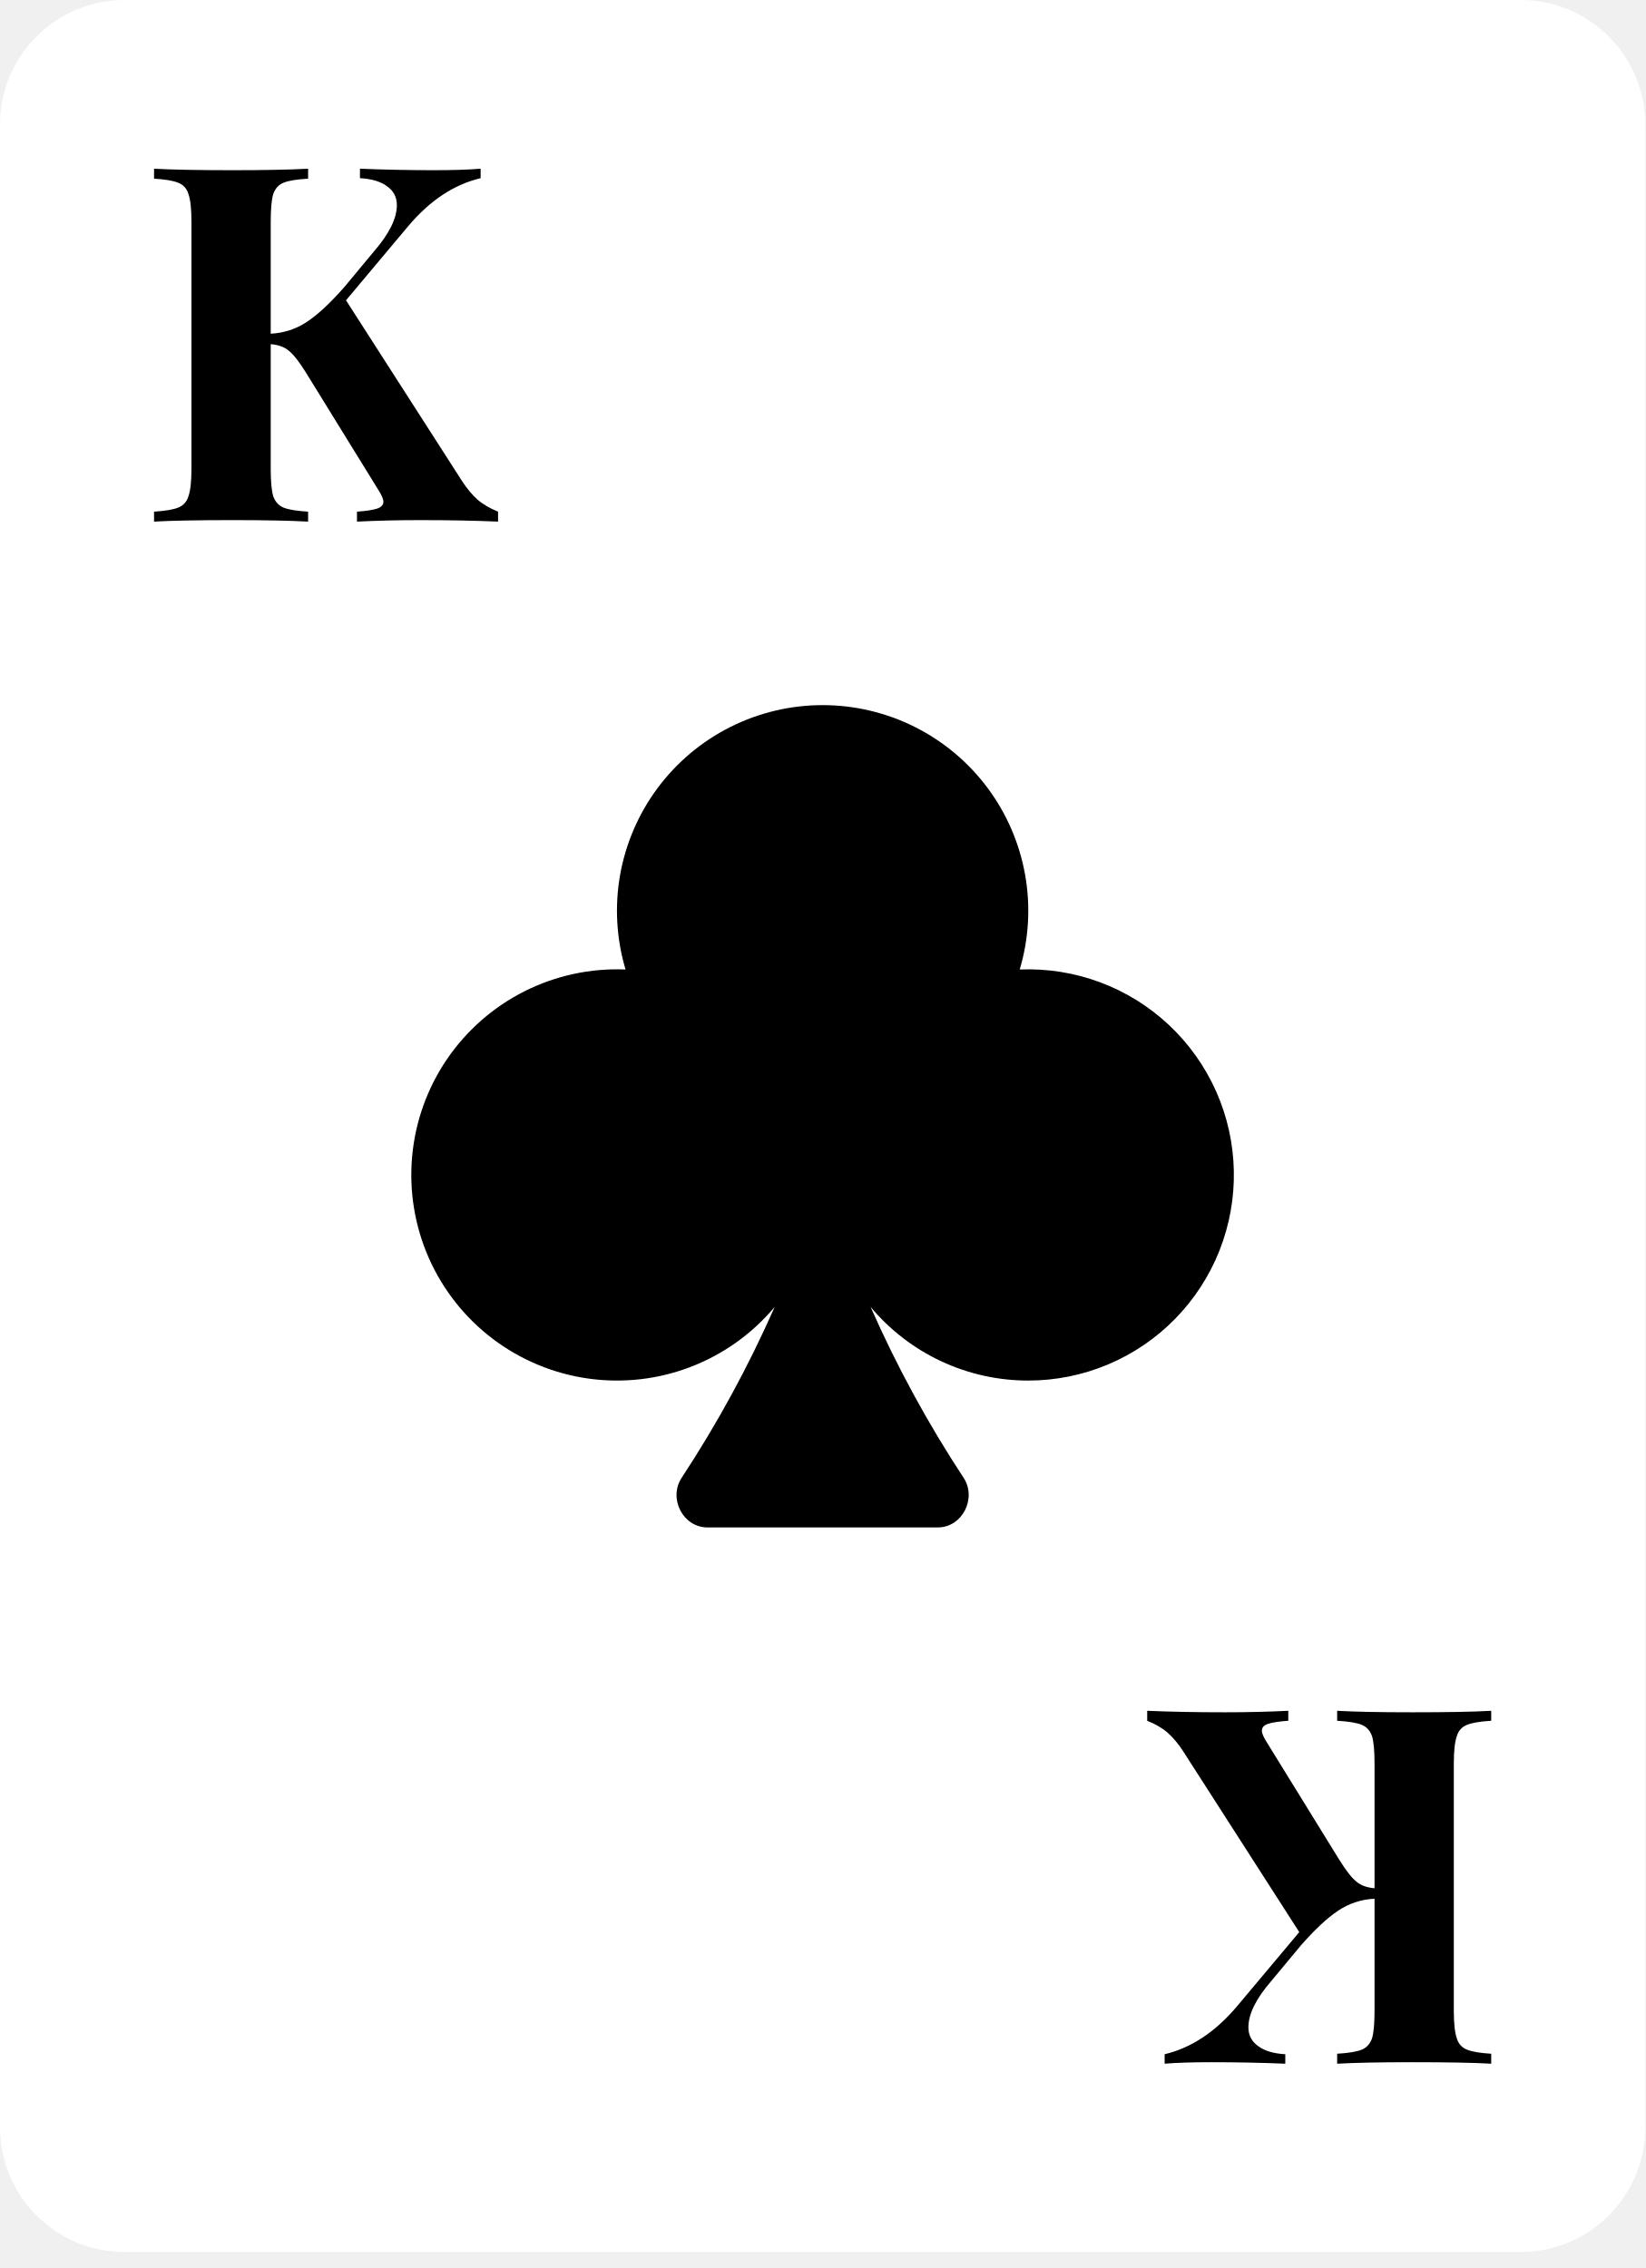
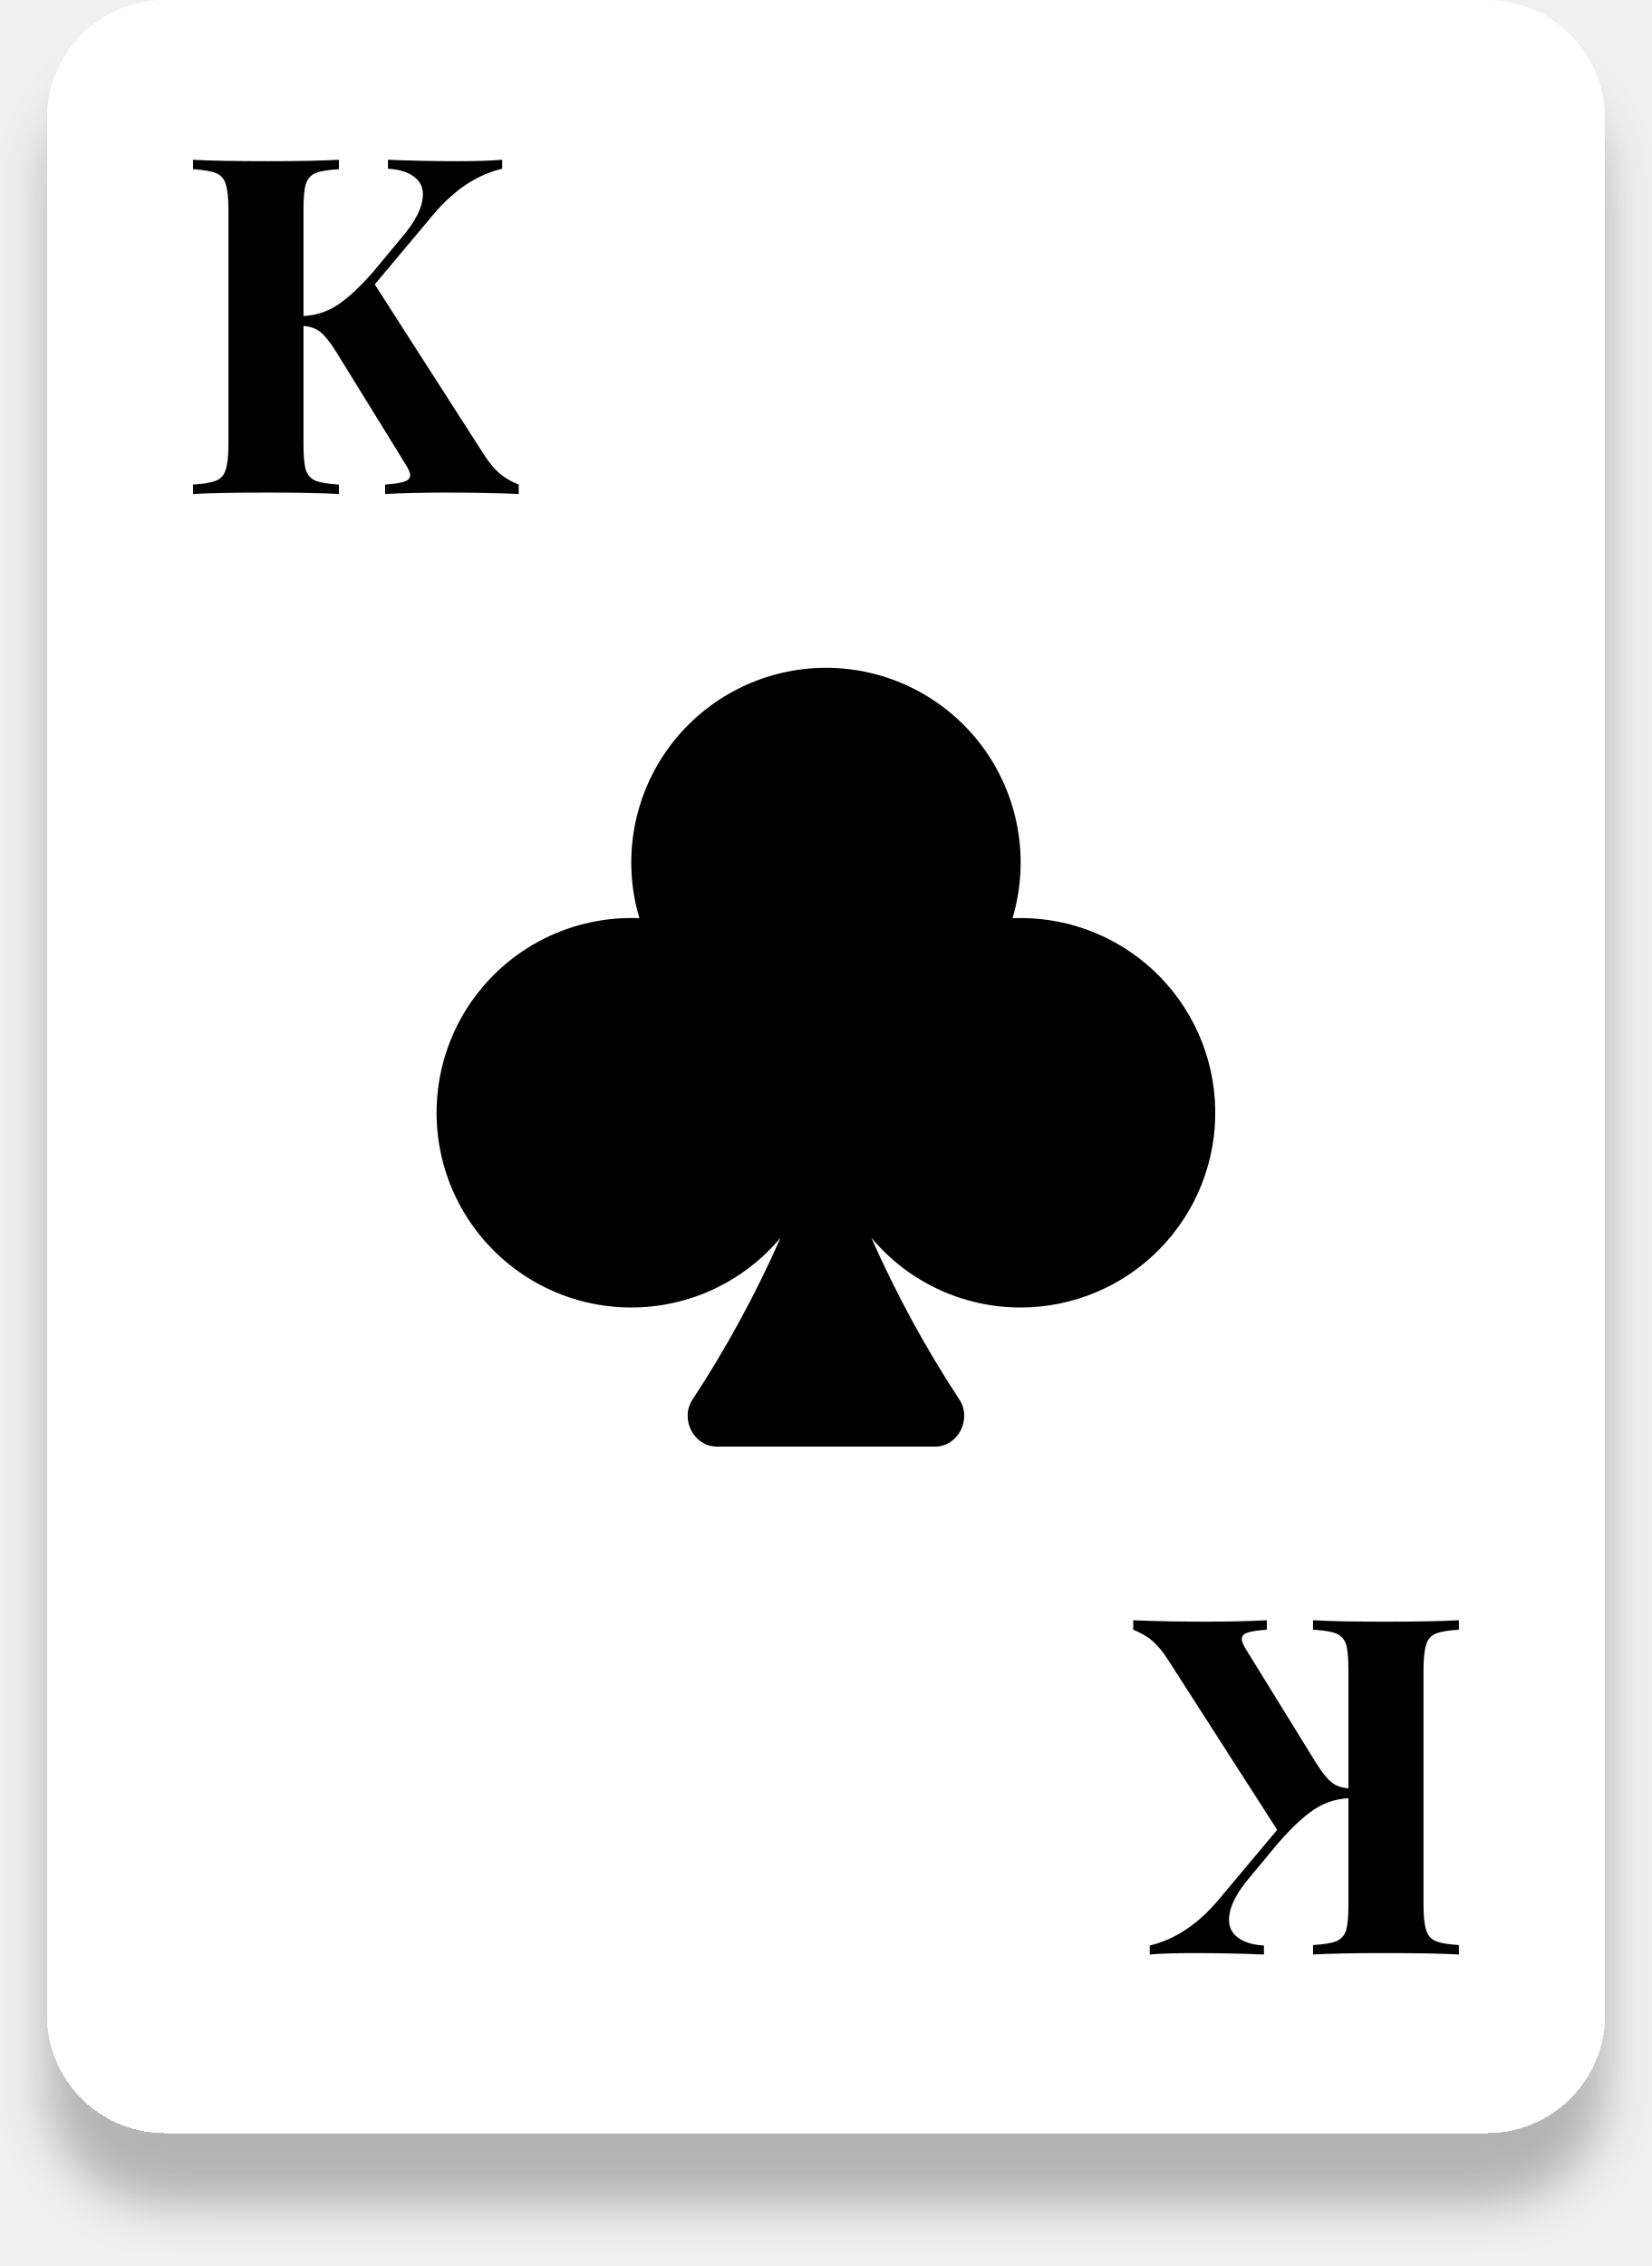
- <svg xmlns="http://www.w3.org/2000/svg" width="66" height="91" viewBox="0 0 66 91" fill="none">
-   <rect width="66" height="90.357" rx="5" fill="white" />
-   <path d="M41.25 55.393C40.043 55.394 38.851 55.13 37.758 54.619C36.664 54.108 35.697 53.363 34.923 52.437C35.974 54.821 37.221 57.113 38.652 59.289C39.197 60.114 38.605 61.286 37.62 61.286H28.38C27.392 61.286 26.801 60.114 27.348 59.289C28.779 57.113 30.026 54.821 31.077 52.437C30.177 53.513 29.017 54.341 27.709 54.844C26.4 55.347 24.984 55.508 23.596 55.312C22.207 55.116 20.892 54.569 19.773 53.723C18.655 52.877 17.77 51.76 17.203 50.478C16.637 49.195 16.406 47.789 16.534 46.393C16.661 44.996 17.142 43.655 17.932 42.496C18.722 41.338 19.794 40.4 21.047 39.77C22.3 39.141 23.693 38.841 25.094 38.9C24.727 37.669 24.652 36.368 24.876 35.103C25.101 33.838 25.617 32.642 26.385 31.612C27.153 30.582 28.151 29.745 29.299 29.169C30.448 28.592 31.715 28.292 33 28.292C34.285 28.292 35.552 28.592 36.701 29.169C37.849 29.745 38.847 30.582 39.615 31.612C40.383 32.642 40.899 33.838 41.123 35.103C41.348 36.368 41.273 37.669 40.906 38.9C42.003 38.855 43.097 39.028 44.126 39.411C45.155 39.794 46.097 40.379 46.897 41.13C47.697 41.882 48.338 42.786 48.785 43.789C49.231 44.792 49.473 45.873 49.495 46.971C49.518 48.068 49.322 49.159 48.918 50.18C48.514 51.2 47.91 52.13 47.142 52.914C46.374 53.699 45.458 54.322 44.446 54.748C43.434 55.173 42.348 55.393 41.25 55.393V55.393Z" fill="black" />
-   <path d="M18.54 19.309C18.74 19.615 18.947 19.862 19.16 20.049C19.373 20.235 19.647 20.395 19.98 20.529V20.929C19.047 20.889 18.007 20.869 16.86 20.869C15.98 20.869 15.133 20.889 14.32 20.929V20.529C14.693 20.502 14.96 20.462 15.12 20.409C15.293 20.355 15.38 20.262 15.38 20.129C15.38 20.022 15.307 19.855 15.16 19.629L12.26 14.929C11.993 14.502 11.767 14.215 11.58 14.069C11.407 13.922 11.167 13.835 10.86 13.809V18.809C10.86 19.315 10.893 19.682 10.96 19.909C11.04 20.135 11.18 20.289 11.38 20.369C11.58 20.449 11.907 20.502 12.36 20.529V20.929C11.64 20.889 10.633 20.869 9.34 20.869C7.913 20.869 6.86 20.889 6.18 20.929V20.529C6.62 20.502 6.94 20.449 7.14 20.369C7.353 20.289 7.493 20.135 7.56 19.909C7.64 19.682 7.68 19.315 7.68 18.809V8.889C7.68 8.382 7.64 8.015 7.56 7.789C7.493 7.562 7.353 7.409 7.14 7.329C6.94 7.249 6.62 7.195 6.18 7.169V6.769C6.86 6.809 7.913 6.829 9.34 6.829C10.633 6.829 11.64 6.809 12.36 6.769V7.169C11.907 7.195 11.58 7.249 11.38 7.329C11.18 7.409 11.04 7.562 10.96 7.789C10.893 8.015 10.86 8.382 10.86 8.889V13.389C11.393 13.362 11.88 13.202 12.32 12.909C12.76 12.615 13.26 12.149 13.82 11.509L15 10.089C15.613 9.382 15.92 8.762 15.92 8.229C15.92 7.909 15.787 7.655 15.52 7.469C15.267 7.282 14.907 7.175 14.44 7.149V6.769C15.413 6.809 16.4 6.829 17.4 6.829C18.173 6.829 18.8 6.809 19.28 6.769V7.149C18.213 7.402 17.247 8.042 16.38 9.069L13.88 12.049L18.54 19.309Z" fill="black" />
-   <path d="M47.46 70.263C47.26 69.956 47.053 69.71 46.84 69.523C46.627 69.336 46.353 69.176 46.02 69.043L46.02 68.643C46.953 68.683 47.993 68.703 49.14 68.703C50.02 68.703 50.867 68.683 51.68 68.643L51.68 69.043C51.307 69.07 51.04 69.109 50.88 69.163C50.707 69.216 50.62 69.309 50.62 69.443C50.62 69.549 50.693 69.716 50.84 69.943L53.74 74.643C54.007 75.07 54.233 75.356 54.42 75.503C54.593 75.65 54.833 75.736 55.14 75.763L55.14 70.763C55.14 70.256 55.107 69.889 55.04 69.663C54.96 69.436 54.82 69.283 54.62 69.203C54.42 69.123 54.093 69.07 53.64 69.043L53.64 68.643C54.36 68.683 55.367 68.703 56.66 68.703C58.087 68.703 59.14 68.683 59.82 68.643L59.82 69.043C59.38 69.07 59.06 69.123 58.86 69.203C58.647 69.283 58.507 69.436 58.44 69.663C58.36 69.889 58.32 70.256 58.32 70.763L58.32 80.683C58.32 81.189 58.36 81.556 58.44 81.783C58.507 82.01 58.647 82.163 58.86 82.243C59.06 82.323 59.38 82.376 59.82 82.403L59.82 82.803C59.14 82.763 58.087 82.743 56.66 82.743C55.367 82.743 54.36 82.763 53.64 82.803L53.64 82.403C54.093 82.376 54.42 82.323 54.62 82.243C54.82 82.163 54.96 82.01 55.04 81.783C55.107 81.556 55.14 81.189 55.14 80.683L55.14 76.183C54.607 76.21 54.12 76.37 53.68 76.663C53.24 76.956 52.74 77.423 52.18 78.063L51 79.483C50.387 80.189 50.08 80.809 50.08 81.343C50.08 81.663 50.213 81.916 50.48 82.103C50.733 82.29 51.093 82.396 51.56 82.423L51.56 82.803C50.587 82.763 49.6 82.743 48.6 82.743C47.827 82.743 47.2 82.763 46.72 82.803L46.72 82.423C47.787 82.169 48.753 81.529 49.62 80.503L52.12 77.523L47.46 70.263Z" fill="black" />
+ <svg xmlns="http://www.w3.org/2000/svg" width="70" height="96" viewBox="0 0 70 96" fill="none">
+   <g filter="url(#filter0_d)">
+     <rect x="2" width="66" height="90.357" rx="5" fill="white" />
+     <path d="M43.25 55.393C42.043 55.394 40.851 55.13 39.758 54.619C38.664 54.108 37.697 53.363 36.923 52.437C37.974 54.821 39.221 57.113 40.652 59.289C41.197 60.114 40.605 61.286 39.62 61.286H30.38C29.392 61.286 28.801 60.114 29.348 59.289C30.779 57.113 32.026 54.821 33.077 52.437C32.177 53.513 31.017 54.341 29.709 54.844C28.4 55.347 26.984 55.508 25.596 55.312C24.207 55.116 22.892 54.569 21.773 53.723C20.655 52.877 19.77 51.76 19.203 50.478C18.637 49.195 18.406 47.789 18.534 46.393C18.661 44.996 19.142 43.655 19.932 42.496C20.722 41.338 21.794 40.399 23.047 39.77C24.3 39.141 25.693 38.841 27.094 38.9C26.727 37.669 26.652 36.368 26.876 35.103C27.101 33.838 27.617 32.642 28.385 31.612C29.153 30.582 30.151 29.745 31.299 29.169C32.448 28.592 33.715 28.292 35 28.292C36.285 28.292 37.552 28.592 38.701 29.169C39.849 29.745 40.847 30.582 41.615 31.612C42.383 32.642 42.899 33.838 43.123 35.103C43.348 36.368 43.273 37.669 42.906 38.9C44.003 38.855 45.097 39.028 46.126 39.411C47.155 39.794 48.097 40.379 48.897 41.13C49.697 41.882 50.338 42.786 50.785 43.789C51.231 44.791 51.473 45.873 51.495 46.971C51.518 48.068 51.322 49.159 50.918 50.18C50.514 51.2 49.91 52.13 49.142 52.914C48.374 53.699 47.458 54.322 46.446 54.748C45.434 55.173 44.348 55.392 43.25 55.393Z" fill="black" />
+     <path d="M20.54 19.309C20.74 19.615 20.947 19.862 21.16 20.049C21.373 20.235 21.647 20.395 21.98 20.529V20.929C21.047 20.889 20.007 20.869 18.86 20.869C17.98 20.869 17.133 20.889 16.32 20.929V20.529C16.693 20.502 16.96 20.462 17.12 20.409C17.293 20.355 17.38 20.262 17.38 20.129C17.38 20.022 17.307 19.855 17.16 19.629L14.26 14.929C13.993 14.502 13.767 14.215 13.58 14.069C13.407 13.922 13.167 13.835 12.86 13.809V18.809C12.86 19.315 12.893 19.682 12.96 19.909C13.04 20.135 13.18 20.289 13.38 20.369C13.58 20.449 13.907 20.502 14.36 20.529V20.929C13.64 20.889 12.633 20.869 11.34 20.869C9.913 20.869 8.86 20.889 8.18 20.929V20.529C8.62 20.502 8.94 20.449 9.14 20.369C9.353 20.289 9.493 20.135 9.56 19.909C9.64 19.682 9.68 19.315 9.68 18.809V8.889C9.68 8.382 9.64 8.015 9.56 7.789C9.493 7.562 9.353 7.409 9.14 7.329C8.94 7.249 8.62 7.195 8.18 7.169V6.769C8.86 6.809 9.913 6.829 11.34 6.829C12.633 6.829 13.64 6.809 14.36 6.769V7.169C13.907 7.195 13.58 7.249 13.38 7.329C13.18 7.409 13.04 7.562 12.96 7.789C12.893 8.015 12.86 8.382 12.86 8.889V13.389C13.393 13.362 13.88 13.202 14.32 12.909C14.76 12.615 15.26 12.149 15.82 11.509L17 10.089C17.613 9.382 17.92 8.762 17.92 8.229C17.92 7.909 17.787 7.655 17.52 7.469C17.267 7.282 16.907 7.175 16.44 7.149V6.769C17.413 6.809 18.4 6.829 19.4 6.829C20.173 6.829 20.8 6.809 21.28 6.769V7.149C20.213 7.402 19.247 8.042 18.38 9.069L15.88 12.049L20.54 19.309Z" fill="black" />
+     <path d="M49.46 70.263C49.26 69.956 49.053 69.71 48.84 69.523C48.627 69.336 48.353 69.176 48.02 69.043L48.02 68.643C48.953 68.683 49.993 68.703 51.14 68.703C52.02 68.703 52.867 68.683 53.68 68.643L53.68 69.043C53.307 69.07 53.04 69.109 52.88 69.163C52.707 69.216 52.62 69.309 52.62 69.443C52.62 69.549 52.693 69.716 52.84 69.943L55.74 74.643C56.007 75.07 56.233 75.356 56.42 75.503C56.593 75.65 56.833 75.736 57.14 75.763L57.14 70.763C57.14 70.256 57.107 69.889 57.04 69.663C56.96 69.436 56.82 69.283 56.62 69.203C56.42 69.123 56.093 69.07 55.64 69.043L55.64 68.643C56.36 68.683 57.367 68.703 58.66 68.703C60.087 68.703 61.14 68.683 61.82 68.643L61.82 69.043C61.38 69.07 61.06 69.123 60.86 69.203C60.647 69.283 60.507 69.436 60.44 69.663C60.36 69.889 60.32 70.256 60.32 70.763L60.32 80.683C60.32 81.189 60.36 81.556 60.44 81.783C60.507 82.01 60.647 82.163 60.86 82.243C61.06 82.323 61.38 82.376 61.82 82.403L61.82 82.803C61.14 82.763 60.087 82.743 58.66 82.743C57.367 82.743 56.36 82.763 55.64 82.803L55.64 82.403C56.093 82.376 56.42 82.323 56.62 82.243C56.82 82.163 56.96 82.01 57.04 81.783C57.107 81.556 57.14 81.189 57.14 80.683L57.14 76.183C56.607 76.21 56.12 76.37 55.68 76.663C55.24 76.956 54.74 77.423 54.18 78.063L53 79.483C52.387 80.189 52.08 80.809 52.08 81.343C52.08 81.663 52.213 81.916 52.48 82.103C52.733 82.29 53.093 82.396 53.56 82.423L53.56 82.803C52.587 82.763 51.6 82.743 50.6 82.743C49.827 82.743 49.2 82.763 48.72 82.803L48.72 82.423C49.787 82.169 50.753 81.529 51.62 80.503L54.12 77.523L49.46 70.263Z" fill="black" />
+   </g>
+   <defs>
+     <filter id="filter0_d" x="0" y="0" width="70" height="95.357" filterUnits="userSpaceOnUse" color-interpolation-filters="sRGB">
+       <feFlood flood-opacity="0" result="BackgroundImageFix" />
+       <feColorMatrix in="SourceAlpha" type="matrix" values="0 0 0 0 0 0 0 0 0 0 0 0 0 0 0 0 0 0 127 0" result="hardAlpha" />
+       <feOffset dy="3" />
+       <feGaussianBlur stdDeviation="1" />
+       <feComposite in2="hardAlpha" operator="out" />
+       <feColorMatrix type="matrix" values="0 0 0 0 0 0 0 0 0 0 0 0 0 0 0 0 0 0 0.25 0" />
+       <feBlend mode="normal" in2="BackgroundImageFix" result="effect1_dropShadow" />
+       <feBlend mode="normal" in="SourceGraphic" in2="effect1_dropShadow" result="shape" />
+     </filter>
+   </defs>
</svg>
